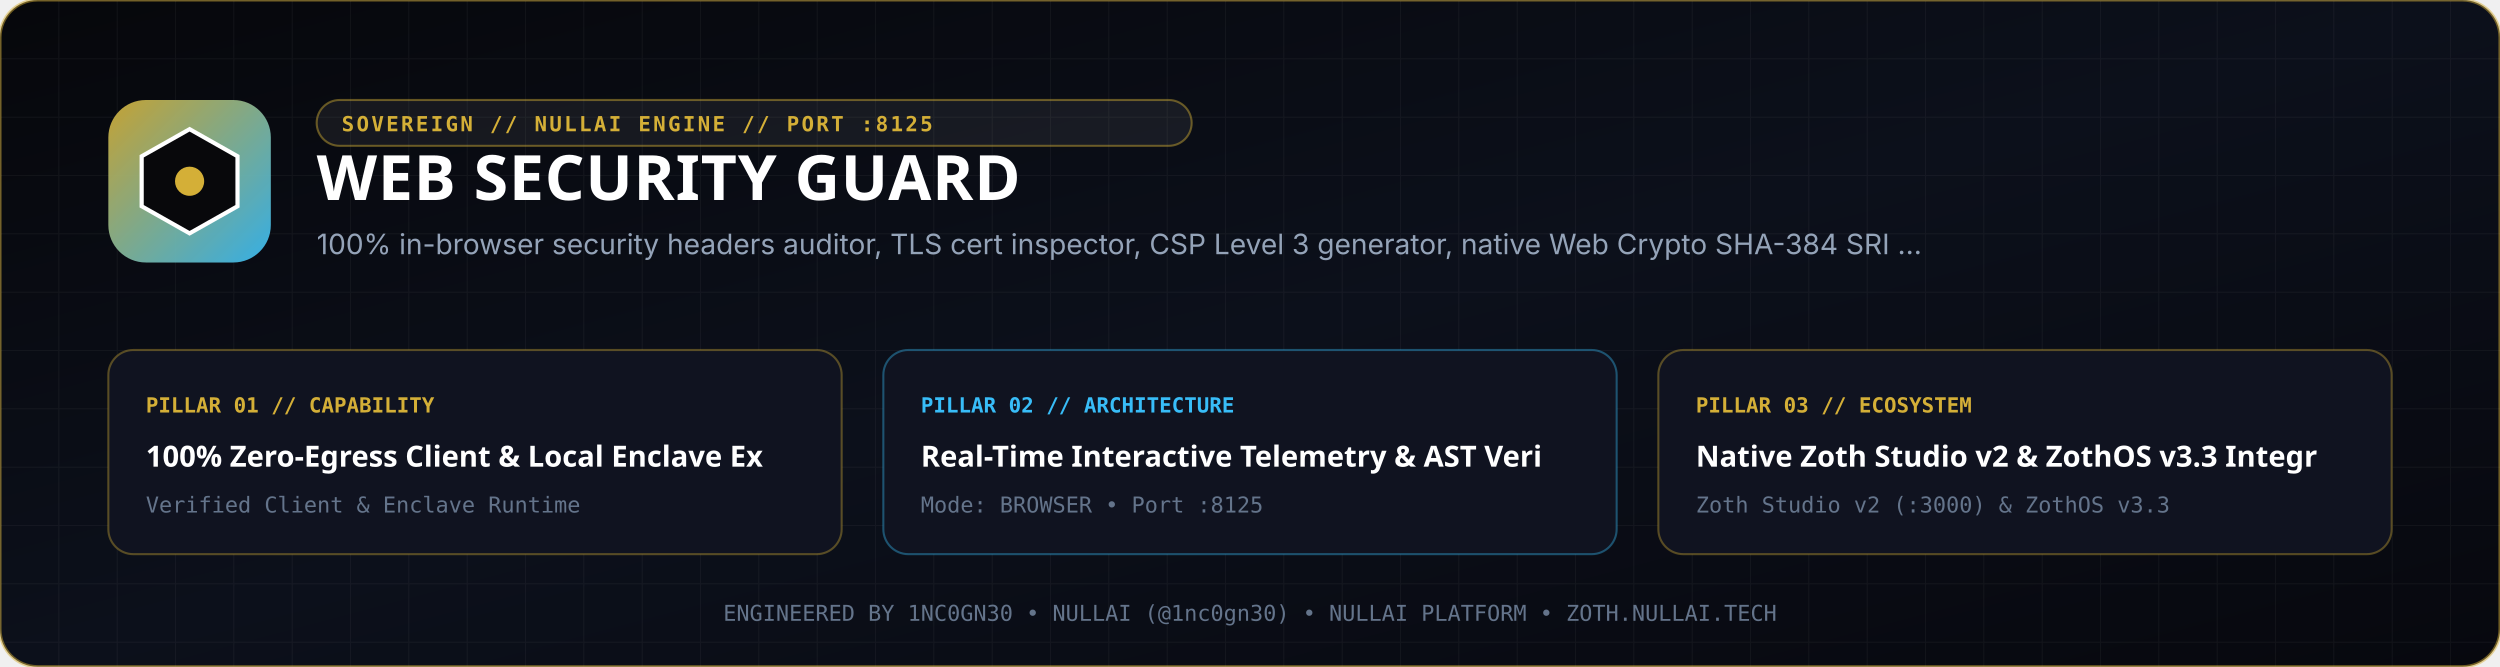
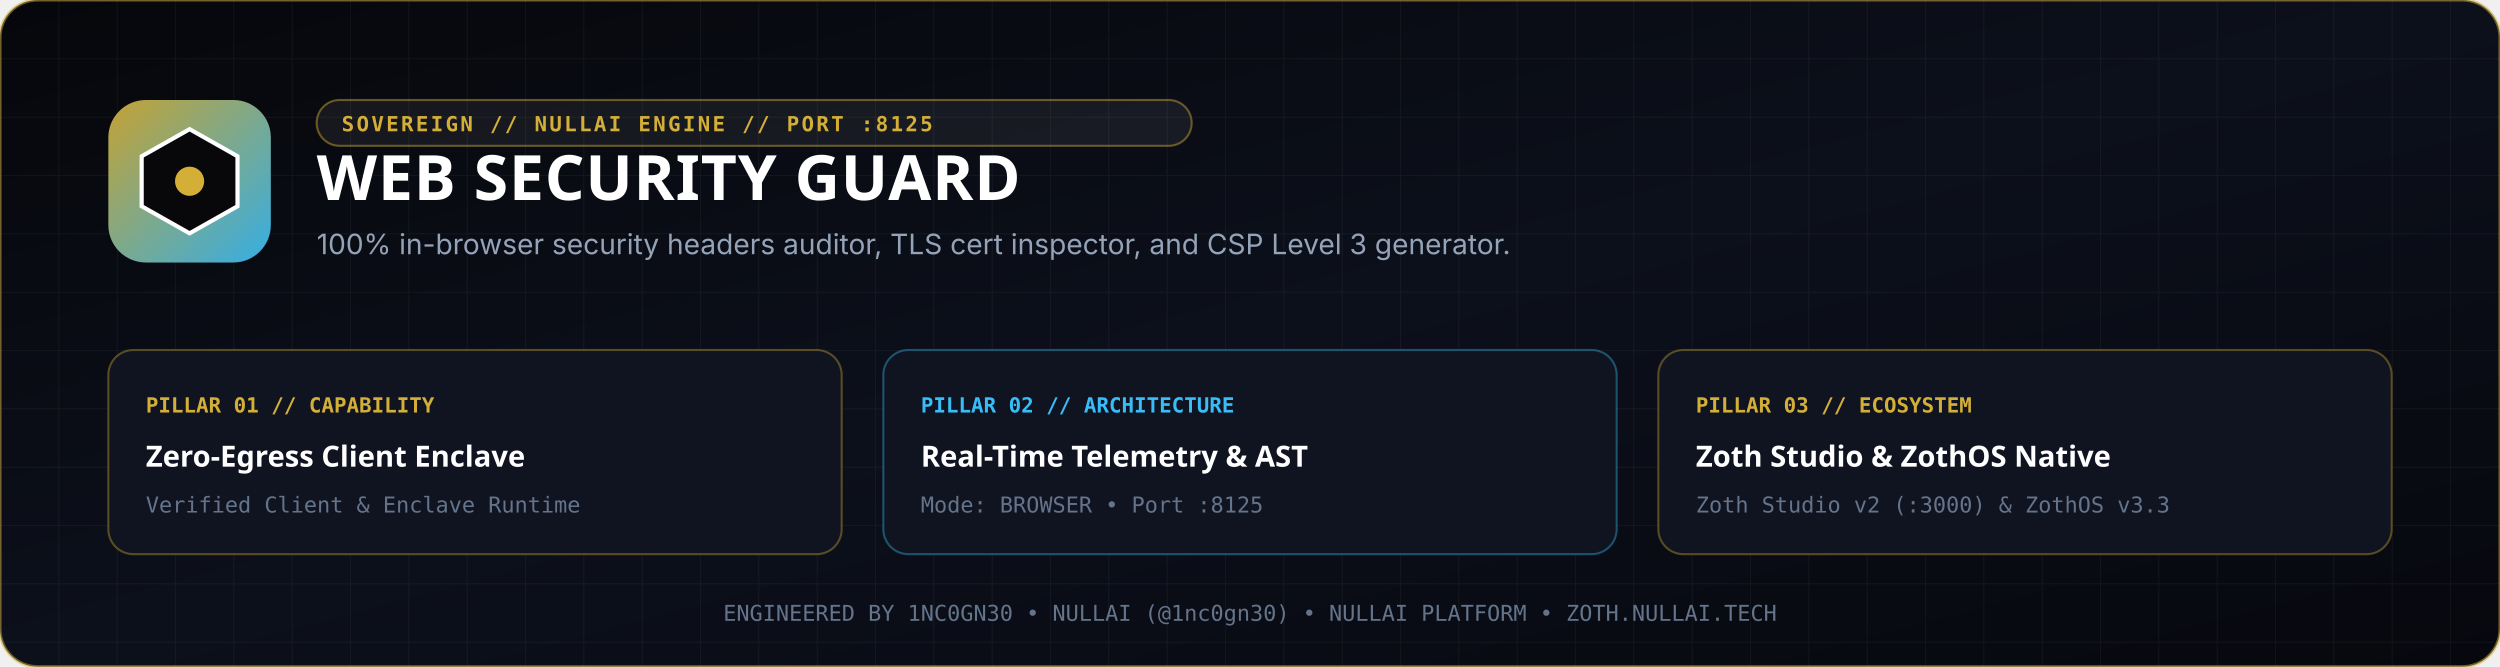
<svg xmlns="http://www.w3.org/2000/svg" viewBox="0 0 1200 320" width="100%" height="100%">
  <defs>
    <linearGradient id="bg" x1="0%" y1="0%" x2="100%" y2="100%">
      <stop offset="0%" stop-color="#06070B" />
      <stop offset="50%" stop-color="#0C101B" />
      <stop offset="100%" stop-color="#07080E" />
    </linearGradient>
    <linearGradient id="accent" x1="0%" y1="0%" x2="100%" y2="100%">
      <stop offset="0%" stop-color="#D4AF37" />
      <stop offset="100%" stop-color="#38BDF8" />
    </linearGradient>
    <pattern id="grid" width="28" height="28" patternUnits="userSpaceOnUse">
      <path d="M 28 0 L 0 0 0 28" fill="none" stroke="rgba(255,255,255,0.04)" stroke-width="1" />
    </pattern>
  </defs>
  <rect width="1200" height="320" rx="18" fill="url(#bg)" stroke="#D4AF37" stroke-opacity="0.5" stroke-width="1.5" />
  <rect width="1200" height="320" rx="18" fill="url(#grid)" />
  <g transform="translate(52, 48)">
    <rect width="78" height="78" rx="18" fill="url(#accent)" opacity="0.92" />
    <polygon points="39,14 62,27 62,51 39,64 16,51 16,27" fill="#08080B" stroke="#FFFFFF" stroke-width="2" />
    <circle cx="39" cy="39" r="7" fill="#D4AF37" />
  </g>
  <g transform="translate(152, 62)">
    <rect x="0" y="-14" width="420" height="22" rx="11" fill="rgba(255,255,255,0.06)" stroke="#D4AF37" stroke-opacity="0.45" />
    <text x="12" y="1" fill="#D4AF37" font-family="JetBrains Mono, monospace" font-size="10" font-weight="700" letter-spacing="1.1">SOVEREIGN // NULLAI ENGINE // PORT :8125</text>
    <text x="0" y="34" fill="#FFFFFF" font-family="Syne, Space Grotesk, sans-serif" font-size="30" font-weight="800" letter-spacing="0.4">WEB SECURITY GUARD</text>
-     <text x="0" y="60" fill="#94A3B8" font-family="Inter, sans-serif" font-size="13.5">100% in-browser security headers auditor, TLS cert inspector, CSP Level 3 generator, native Web Crypto SHA-384 SRI ...</text>
+     <text x="0" y="60" fill="#94A3B8" font-family="Inter, sans-serif" font-size="13.5">100% in-browser security headers auditor, TLS cert inspector, and CSP Level 3 generator.</text>
  </g>
  <g transform="translate(52, 168)">
    <rect x="0" y="0" width="352" height="98" rx="12" fill="#101320" stroke="#D4AF37" stroke-opacity="0.38" />
    <text x="18" y="30" fill="#D4AF37" font-family="JetBrains Mono, monospace" font-size="10" font-weight="700">PILLAR 01 // CAPABILITY</text>
-     <text x="18" y="56" fill="#FFFFFF" font-family="Space Grotesk, sans-serif" font-size="14" font-weight="700">100% Zero-Egress Client &amp; Local Enclave Ex</text>
+     <text x="18" y="56" fill="#FFFFFF" font-family="Space Grotesk, sans-serif" font-size="14" font-weight="700">Zero-Egress Client Enclave</text>
    <text x="18" y="78" fill="#64748B" font-family="JetBrains Mono, monospace" font-size="10.5">Verified Client &amp; Enclave Runtime</text>
    <rect x="372" y="0" width="352" height="98" rx="12" fill="#101320" stroke="#38BDF8" stroke-opacity="0.38" />
    <text x="390" y="30" fill="#38BDF8" font-family="JetBrains Mono, monospace" font-size="10" font-weight="700">PILLAR 02 // ARCHITECTURE</text>
-     <text x="390" y="56" fill="#FFFFFF" font-family="Space Grotesk, sans-serif" font-size="14" font-weight="700">Real-Time Interactive Telemetry &amp; AST Veri</text>
+     <text x="390" y="56" fill="#FFFFFF" font-family="Space Grotesk, sans-serif" font-size="14" font-weight="700">Real-Time Telemetry &amp; AST</text>
    <text x="390" y="78" fill="#64748B" font-family="JetBrains Mono, monospace" font-size="10.5">Mode: BROWSER • Port :8125</text>
    <rect x="744" y="0" width="352" height="98" rx="12" fill="#101320" stroke="#D4AF37" stroke-opacity="0.38" />
    <text x="762" y="30" fill="#D4AF37" font-family="JetBrains Mono, monospace" font-size="10" font-weight="700">PILLAR 03 // ECOSYSTEM</text>
-     <text x="762" y="56" fill="#FFFFFF" font-family="Space Grotesk, sans-serif" font-size="14" font-weight="700">Native Zoth Studio v2 &amp; ZothOS v3.3 Integr</text>
+     <text x="762" y="56" fill="#FFFFFF" font-family="Space Grotesk, sans-serif" font-size="14" font-weight="700">Zoth Studio &amp; ZothOS Native</text>
    <text x="762" y="78" fill="#64748B" font-family="JetBrains Mono, monospace" font-size="10.5">Zoth Studio v2 (:3000) &amp; ZothOS v3.3</text>
  </g>
  <text x="600" y="298" text-anchor="middle" fill="#64748B" font-family="JetBrains Mono, monospace" font-size="10.5">
    ENGINEERED BY 1NC0GN30 • NULLAI (@1nc0gn30)  •  NULLAI PLATFORM  •  ZOTH.NULLAI.TECH
  </text>
</svg>
